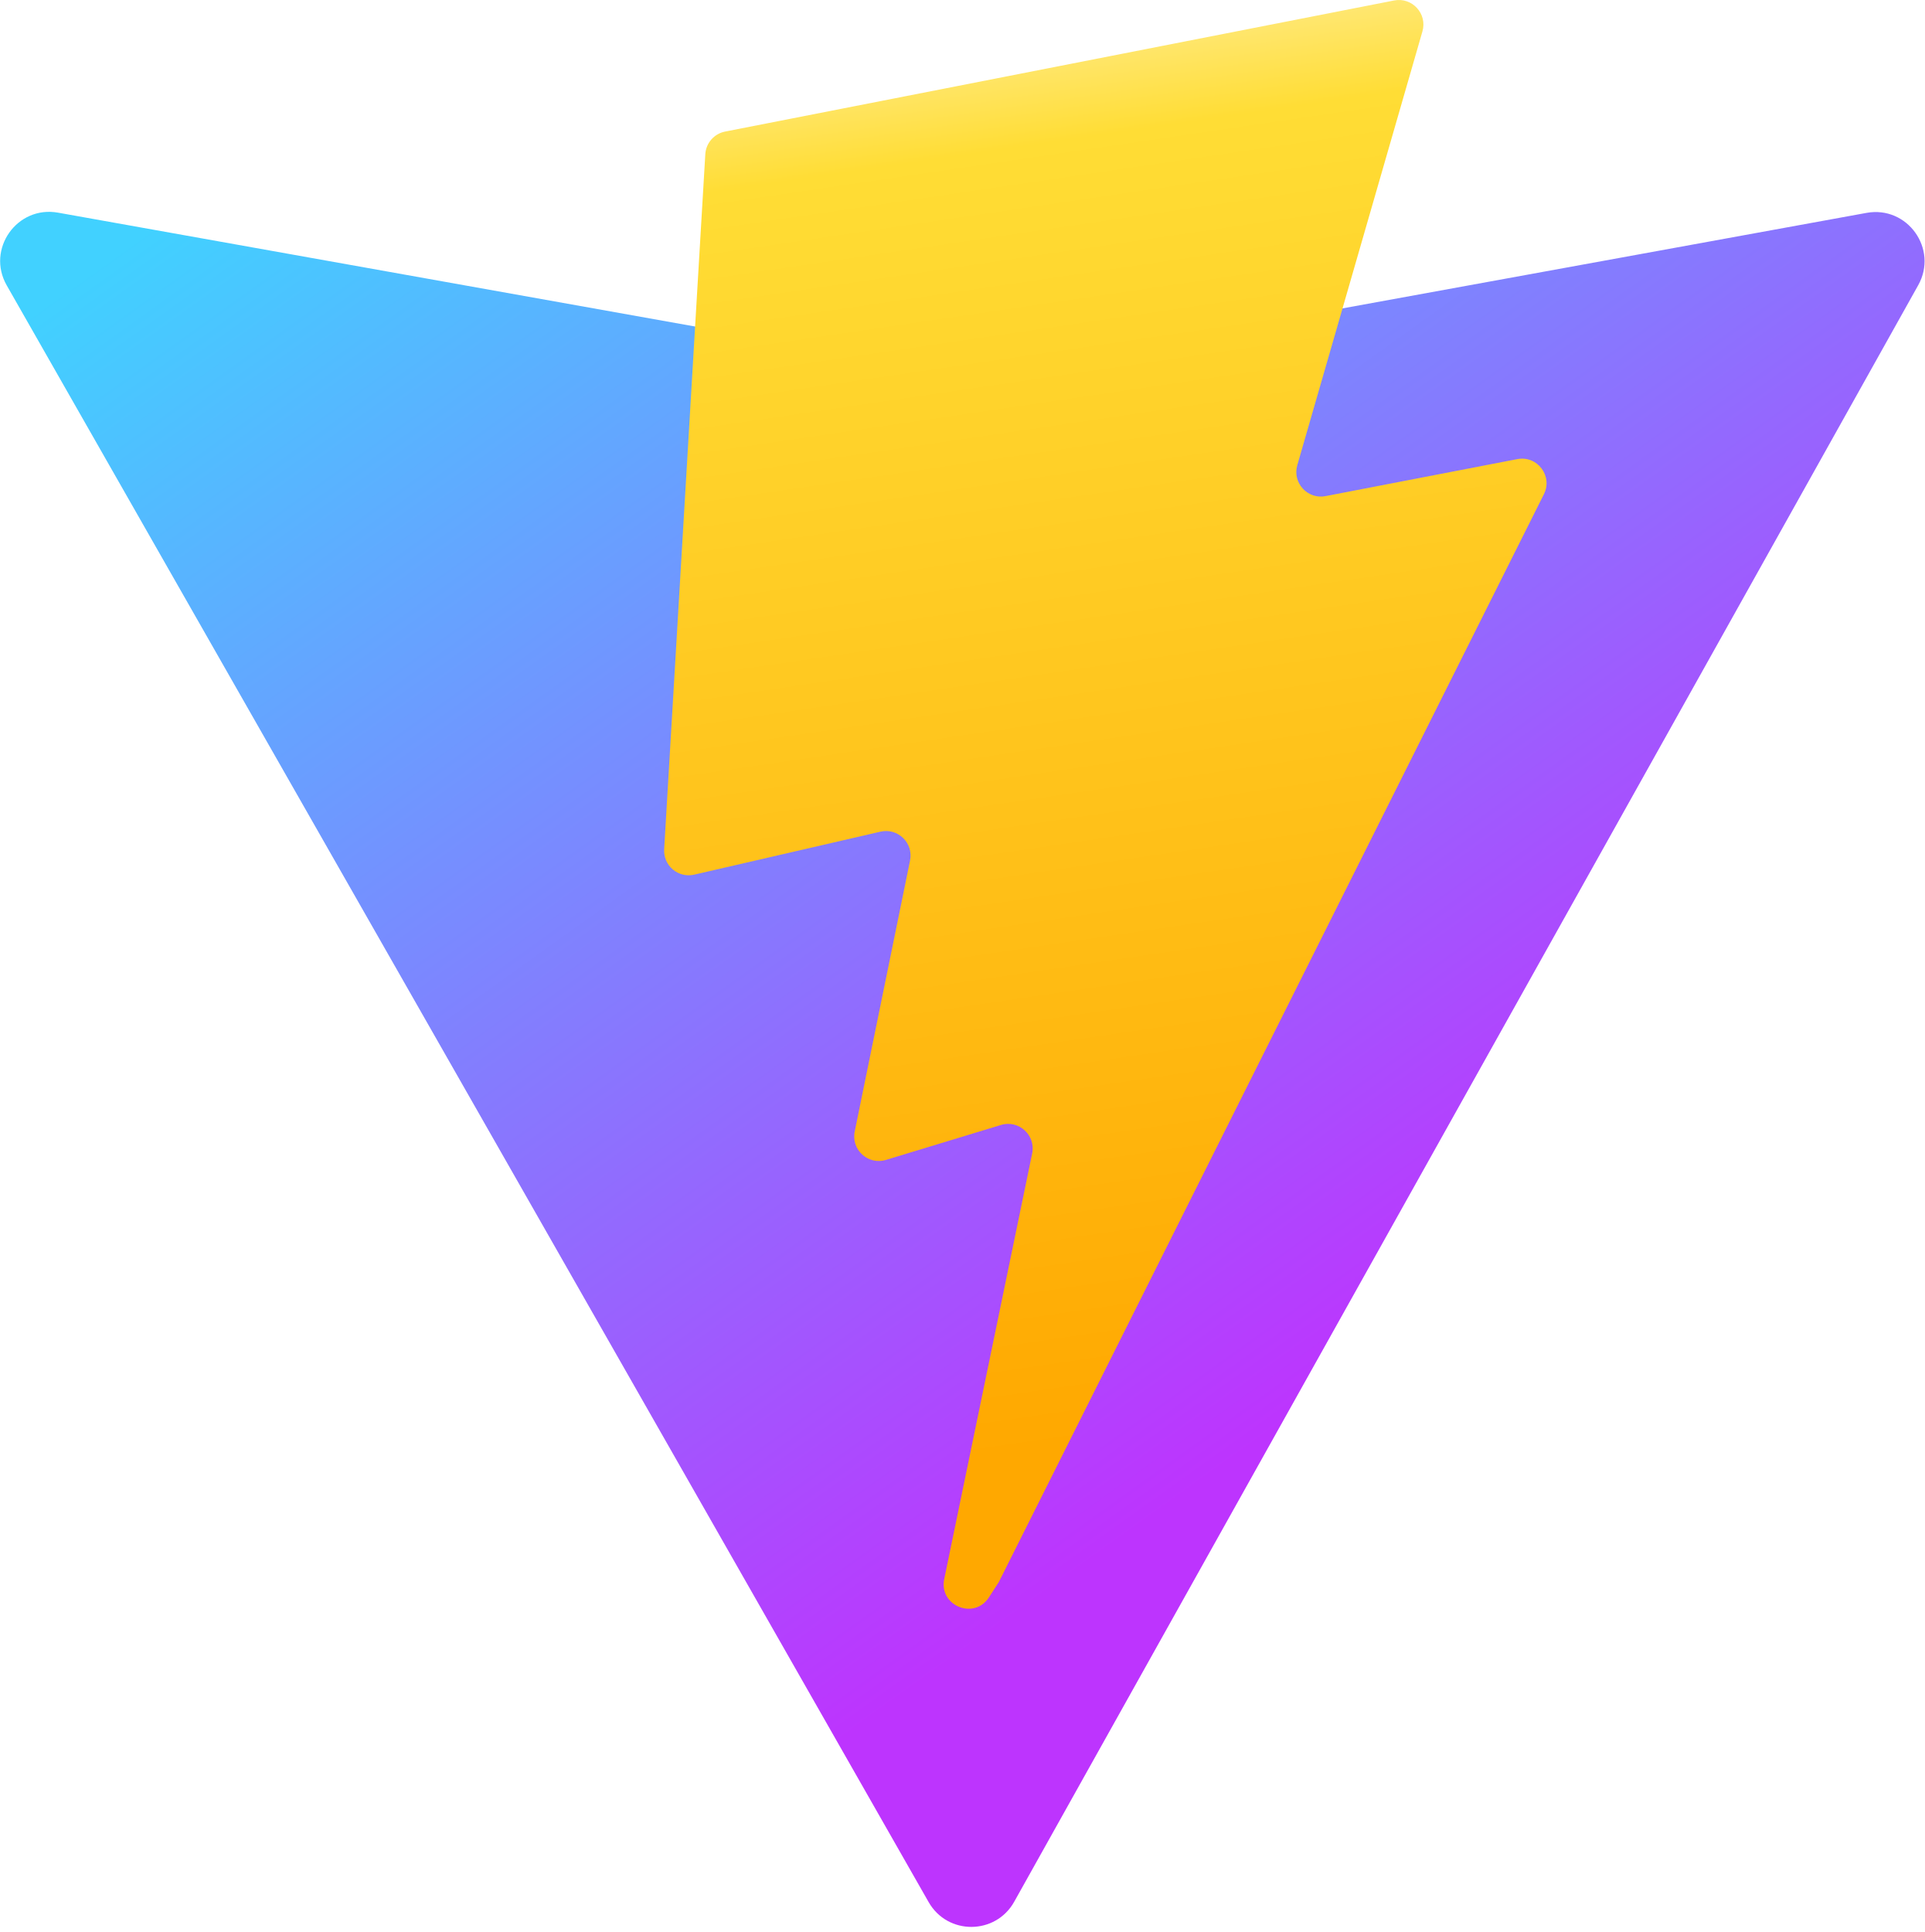
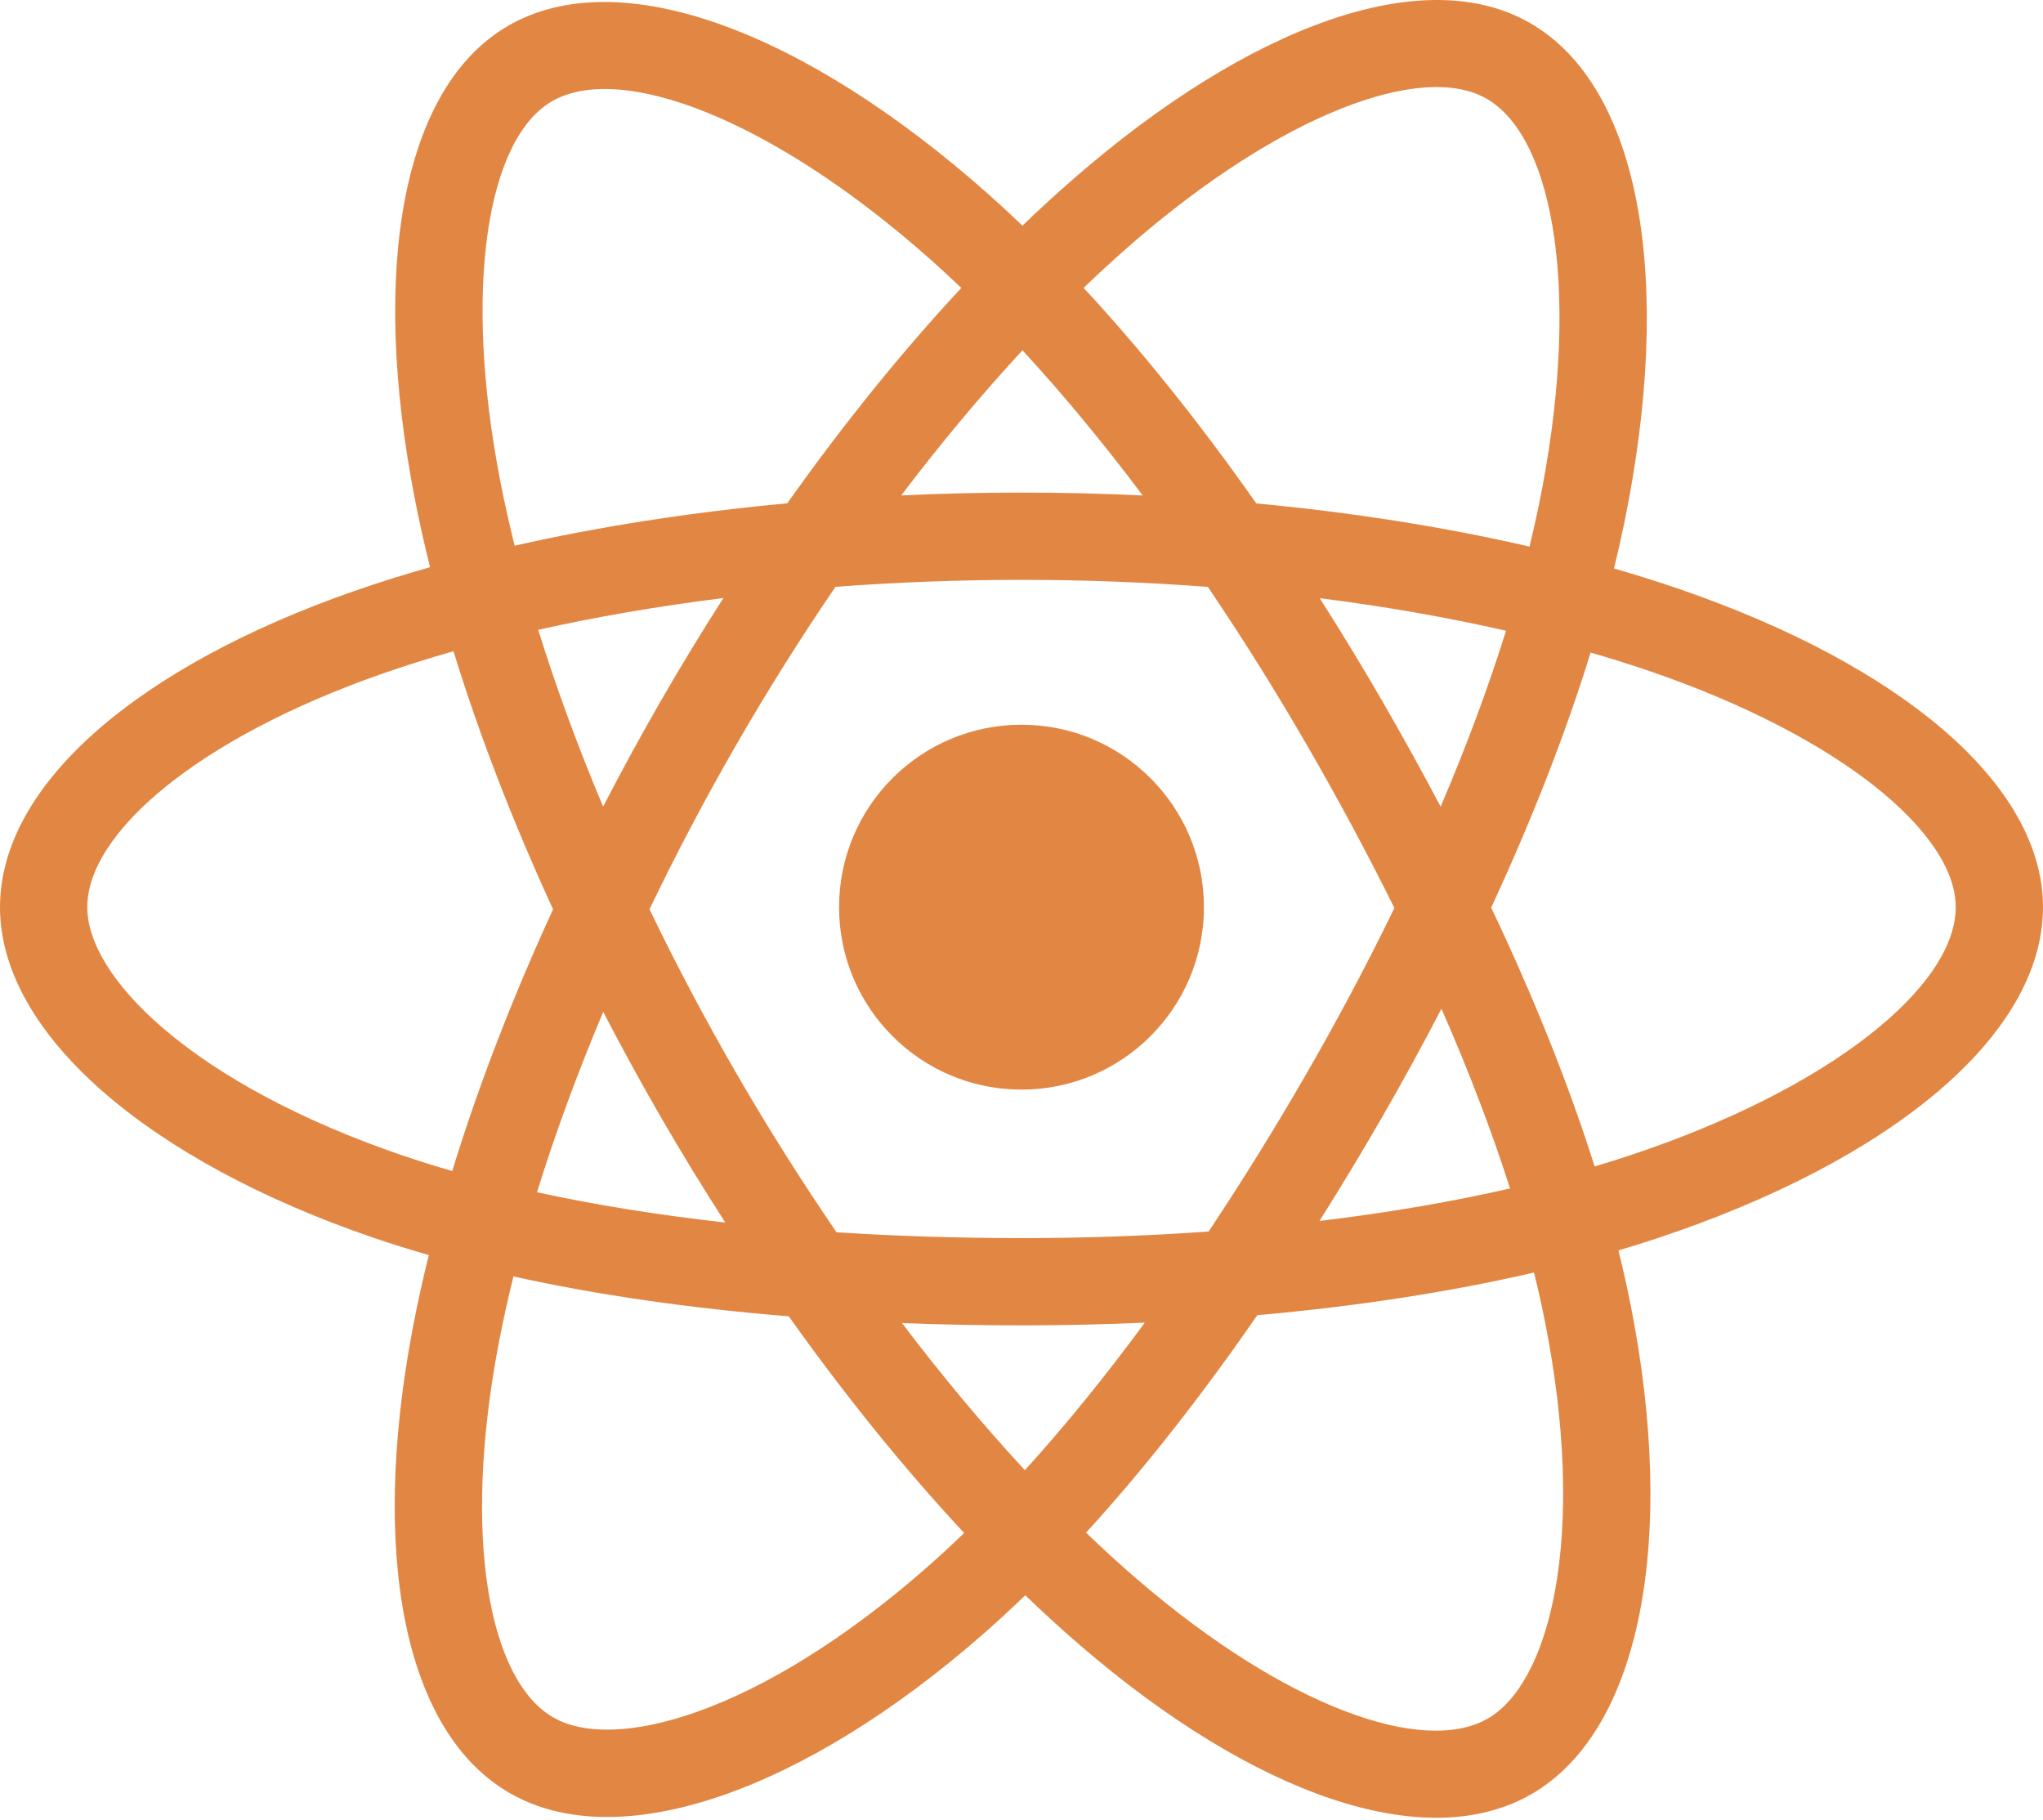
- <svg xmlns="http://www.w3.org/2000/svg" aria-hidden="true" role="img" class="iconify iconify--logos" width="31.88" height="32" preserveAspectRatio="xMidYMid meet" viewBox="0 0 256 257">
-   <defs>
-     <linearGradient id="IconifyId1813088fe1fbc01fb466" x1="-.828%" x2="57.636%" y1="7.652%" y2="78.411%">
-       <stop offset="0%" stop-color="#41D1FF" />
-       <stop offset="100%" stop-color="#BD34FE" />
-     </linearGradient>
-     <linearGradient id="IconifyId1813088fe1fbc01fb467" x1="43.376%" x2="50.316%" y1="2.242%" y2="89.03%">
-       <stop offset="0%" stop-color="#FFEA83" />
-       <stop offset="8.333%" stop-color="#FFDD35" />
-       <stop offset="100%" stop-color="#FFA800" />
-     </linearGradient>
-   </defs>
-   <path fill="url(#IconifyId1813088fe1fbc01fb466)" d="M255.153 37.938L134.897 252.976c-2.483 4.44-8.862 4.466-11.382.048L.875 37.958c-2.746-4.814 1.371-10.646 6.827-9.67l120.385 21.517a6.537 6.537 0 0 0 2.322-.004l117.867-21.483c5.438-.991 9.574 4.796 6.877 9.62Z" />
-   <path fill="url(#IconifyId1813088fe1fbc01fb467)" d="M185.432.063L96.44 17.501a3.268 3.268 0 0 0-2.634 3.014l-5.474 92.456a3.268 3.268 0 0 0 3.997 3.378l24.777-5.718c2.318-.535 4.413 1.507 3.936 3.838l-7.361 36.047c-.495 2.426 1.782 4.5 4.151 3.78l15.304-4.649c2.372-.72 4.652 1.36 4.15 3.788l-11.698 56.621c-.732 3.542 3.979 5.473 5.943 2.437l1.313-2.028l72.516-144.72c1.215-2.423-.88-5.186-3.54-4.672l-25.505 4.922c-2.396.462-4.435-1.77-3.759-4.114l16.646-57.705c.677-2.35-1.37-4.583-3.769-4.113Z" />
+ <svg xmlns="http://www.w3.org/2000/svg" aria-hidden="true" role="img" class="iconify iconify--logos" width="35.93" height="32" preserveAspectRatio="xMidYMid meet" viewBox="0 0 256 228">
+   <path fill="#e28743" d="M210.483 73.824a171.49 171.49 0 0 0-8.24-2.597c.465-1.9.893-3.777 1.273-5.621c6.238-30.281 2.16-54.676-11.769-62.708c-13.355-7.7-35.196.329-57.254 19.526a171.23 171.23 0 0 0-6.375 5.848a155.866 155.866 0 0 0-4.241-3.917C100.759 3.829 77.587-4.822 63.673 3.233C50.33 10.957 46.379 33.89 51.995 62.588a170.974 170.974 0 0 0 1.892 8.48c-3.28.932-6.445 1.924-9.474 2.98C17.309 83.498 0 98.307 0 113.668c0 15.865 18.582 31.778 46.812 41.427a145.52 145.52 0 0 0 6.921 2.165a167.467 167.467 0 0 0-2.01 9.138c-5.354 28.2-1.173 50.591 12.134 58.266c13.744 7.926 36.812-.22 59.273-19.855a145.567 145.567 0 0 0 5.342-4.923a168.064 168.064 0 0 0 6.92 6.314c21.758 18.722 43.246 26.282 56.54 18.586c13.731-7.949 18.194-32.003 12.4-61.268a145.016 145.016 0 0 0-1.535-6.842c1.62-.48 3.21-.974 4.76-1.488c29.348-9.723 48.443-25.443 48.443-41.52c0-15.417-17.868-30.326-45.517-39.844Zm-6.365 70.984c-1.4.463-2.836.91-4.3 1.345c-3.24-10.257-7.612-21.163-12.963-32.432c5.106-11 9.31-21.767 12.459-31.957c2.619.758 5.16 1.557 7.61 2.4c23.69 8.156 38.14 20.213 38.14 29.504c0 9.896-15.606 22.743-40.946 31.14Zm-10.514 20.834c2.562 12.94 2.927 24.64 1.23 33.787c-1.524 8.219-4.59 13.698-8.382 15.893c-8.067 4.67-25.32-1.4-43.927-17.412a156.726 156.726 0 0 1-6.437-5.87c7.214-7.889 14.423-17.06 21.459-27.246c12.376-1.098 24.068-2.894 34.671-5.345a134.17 134.17 0 0 1 1.386 6.193ZM87.276 214.515c-7.882 2.783-14.16 2.863-17.955.675c-8.075-4.657-11.432-22.636-6.853-46.752a156.923 156.923 0 0 1 1.869-8.499c10.486 2.32 22.093 3.988 34.498 4.994c7.084 9.967 14.501 19.128 21.976 27.15a134.668 134.668 0 0 1-4.877 4.492c-9.933 8.682-19.886 14.842-28.658 17.94ZM50.35 144.747c-12.483-4.267-22.792-9.812-29.858-15.863c-6.35-5.437-9.555-10.836-9.555-15.216c0-9.322 13.897-21.212 37.076-29.293c2.813-.98 5.757-1.905 8.812-2.773c3.204 10.42 7.406 21.315 12.477 32.332c-5.137 11.18-9.399 22.249-12.634 32.792a134.718 134.718 0 0 1-6.318-1.979Zm12.378-84.26c-4.811-24.587-1.616-43.134 6.425-47.789c8.564-4.958 27.502 2.111 47.463 19.835a144.318 144.318 0 0 1 3.841 3.545c-7.438 7.987-14.787 17.08-21.808 26.988c-12.04 1.116-23.565 2.908-34.161 5.309a160.342 160.342 0 0 1-1.76-7.887Zm110.427 27.268a347.8 347.8 0 0 0-7.785-12.803c8.168 1.033 15.994 2.404 23.343 4.08c-2.206 7.072-4.956 14.465-8.193 22.045a381.151 381.151 0 0 0-7.365-13.322Zm-45.032-43.861c5.044 5.465 10.096 11.566 15.065 18.186a322.04 322.04 0 0 0-30.257-.006c4.974-6.559 10.069-12.652 15.192-18.18ZM82.802 87.83a323.167 323.167 0 0 0-7.227 13.238c-3.184-7.553-5.909-14.98-8.134-22.152c7.304-1.634 15.093-2.97 23.209-3.984a321.524 321.524 0 0 0-7.848 12.897Zm8.081 65.352c-8.385-.936-16.291-2.203-23.593-3.793c2.26-7.3 5.045-14.885 8.298-22.6a321.187 321.187 0 0 0 7.257 13.246c2.594 4.48 5.28 8.868 8.038 13.147Zm37.542 31.03c-5.184-5.592-10.354-11.779-15.403-18.433c4.902.192 9.899.29 14.978.29c5.218 0 10.376-.117 15.453-.343c-4.985 6.774-10.018 12.97-15.028 18.486Zm52.198-57.817c3.422 7.8 6.306 15.345 8.596 22.52c-7.422 1.694-15.436 3.058-23.88 4.071a382.417 382.417 0 0 0 7.859-13.026a347.403 347.403 0 0 0 7.425-13.565Zm-16.898 8.101a358.557 358.557 0 0 1-12.281 19.815a329.4 329.4 0 0 1-23.444.823c-7.967 0-15.716-.248-23.178-.732a310.202 310.202 0 0 1-12.513-19.846h.001a307.41 307.41 0 0 1-10.923-20.627a310.278 310.278 0 0 1 10.89-20.637l-.001.001a307.318 307.318 0 0 1 12.413-19.761c7.613-.576 15.42-.876 23.31-.876H128c7.926 0 15.743.303 23.354.883a329.357 329.357 0 0 1 12.335 19.695a358.489 358.489 0 0 1 11.036 20.54a329.472 329.472 0 0 1-11 20.722Zm22.56-122.124c8.572 4.944 11.906 24.881 6.52 51.026c-.344 1.668-.73 3.367-1.15 5.09c-10.622-2.452-22.155-4.275-34.23-5.408c-7.034-10.017-14.323-19.124-21.64-27.008a160.789 160.789 0 0 1 5.888-5.4c18.9-16.447 36.564-22.941 44.612-18.3ZM128 90.808c12.625 0 22.86 10.235 22.86 22.86s-10.235 22.86-22.86 22.86s-22.86-10.235-22.86-22.86s10.235-22.86 22.86-22.86Z" />
</svg>
